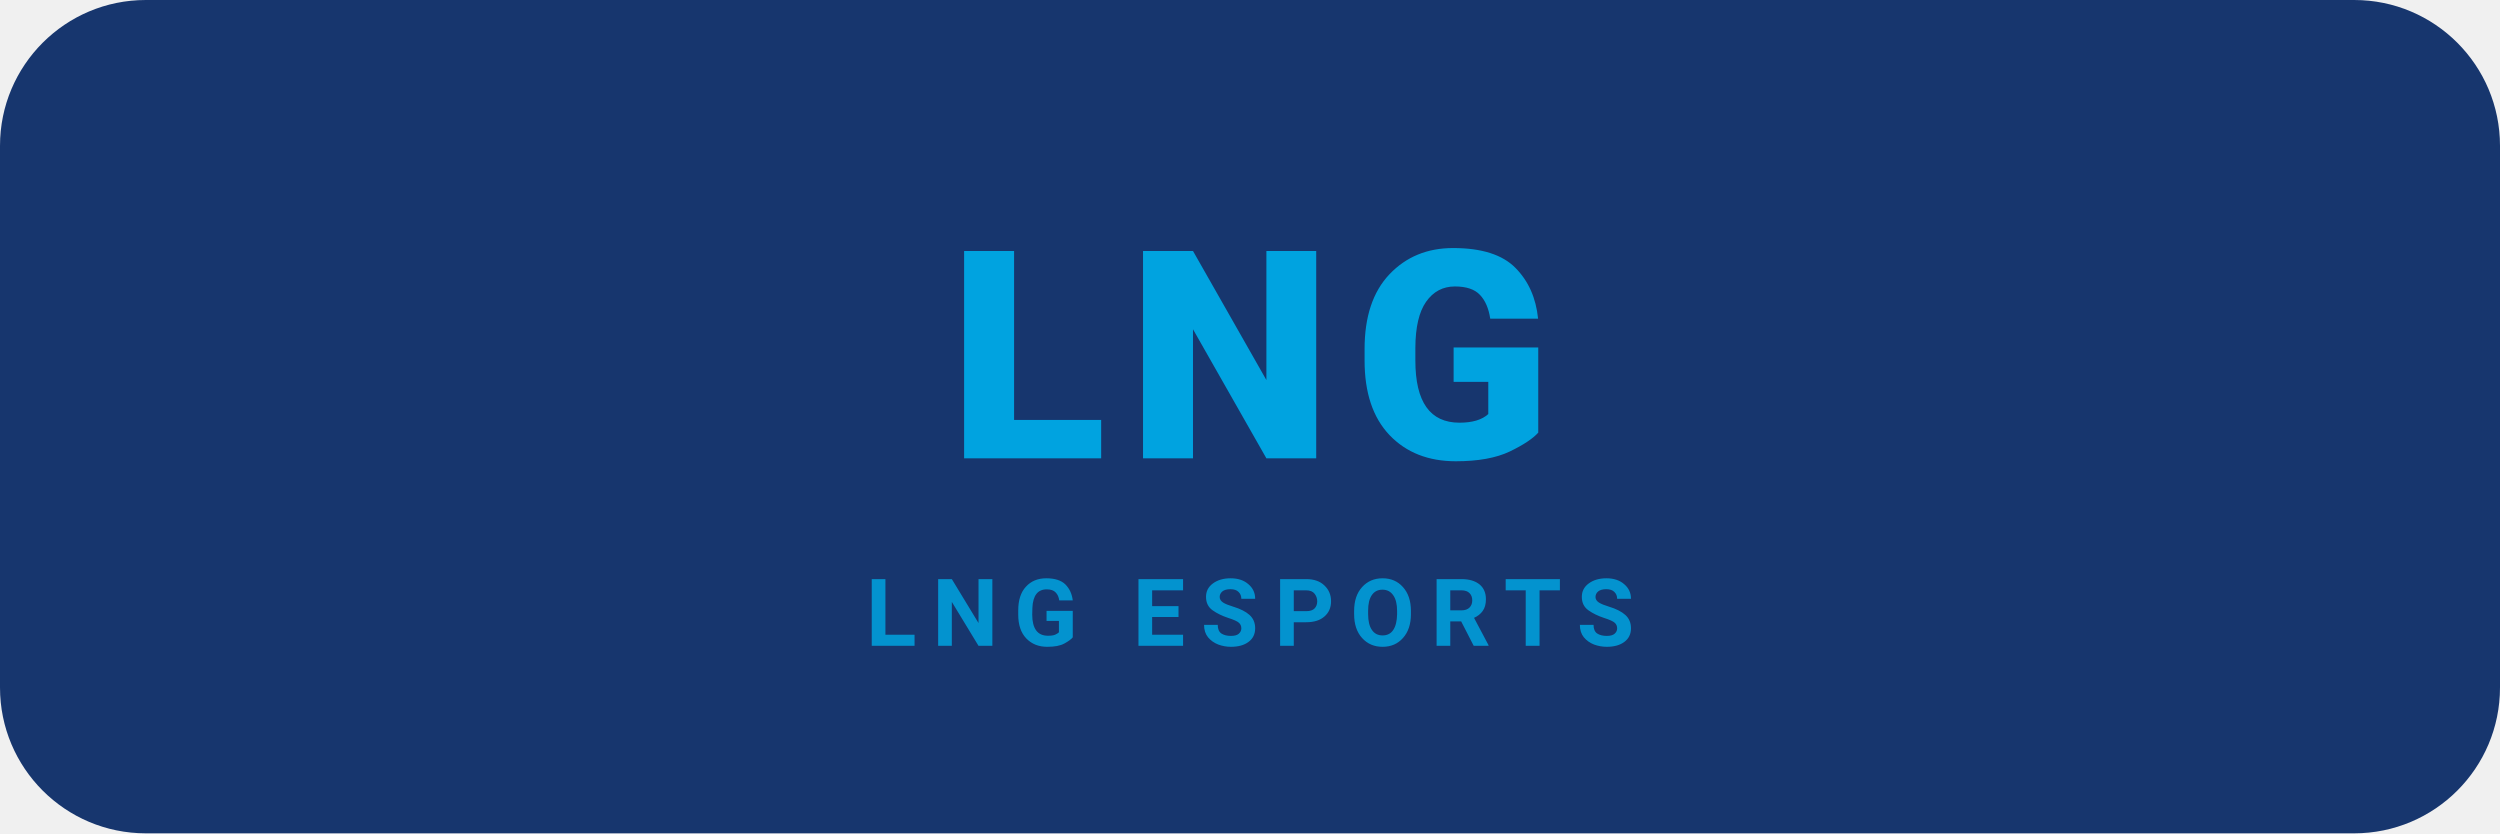
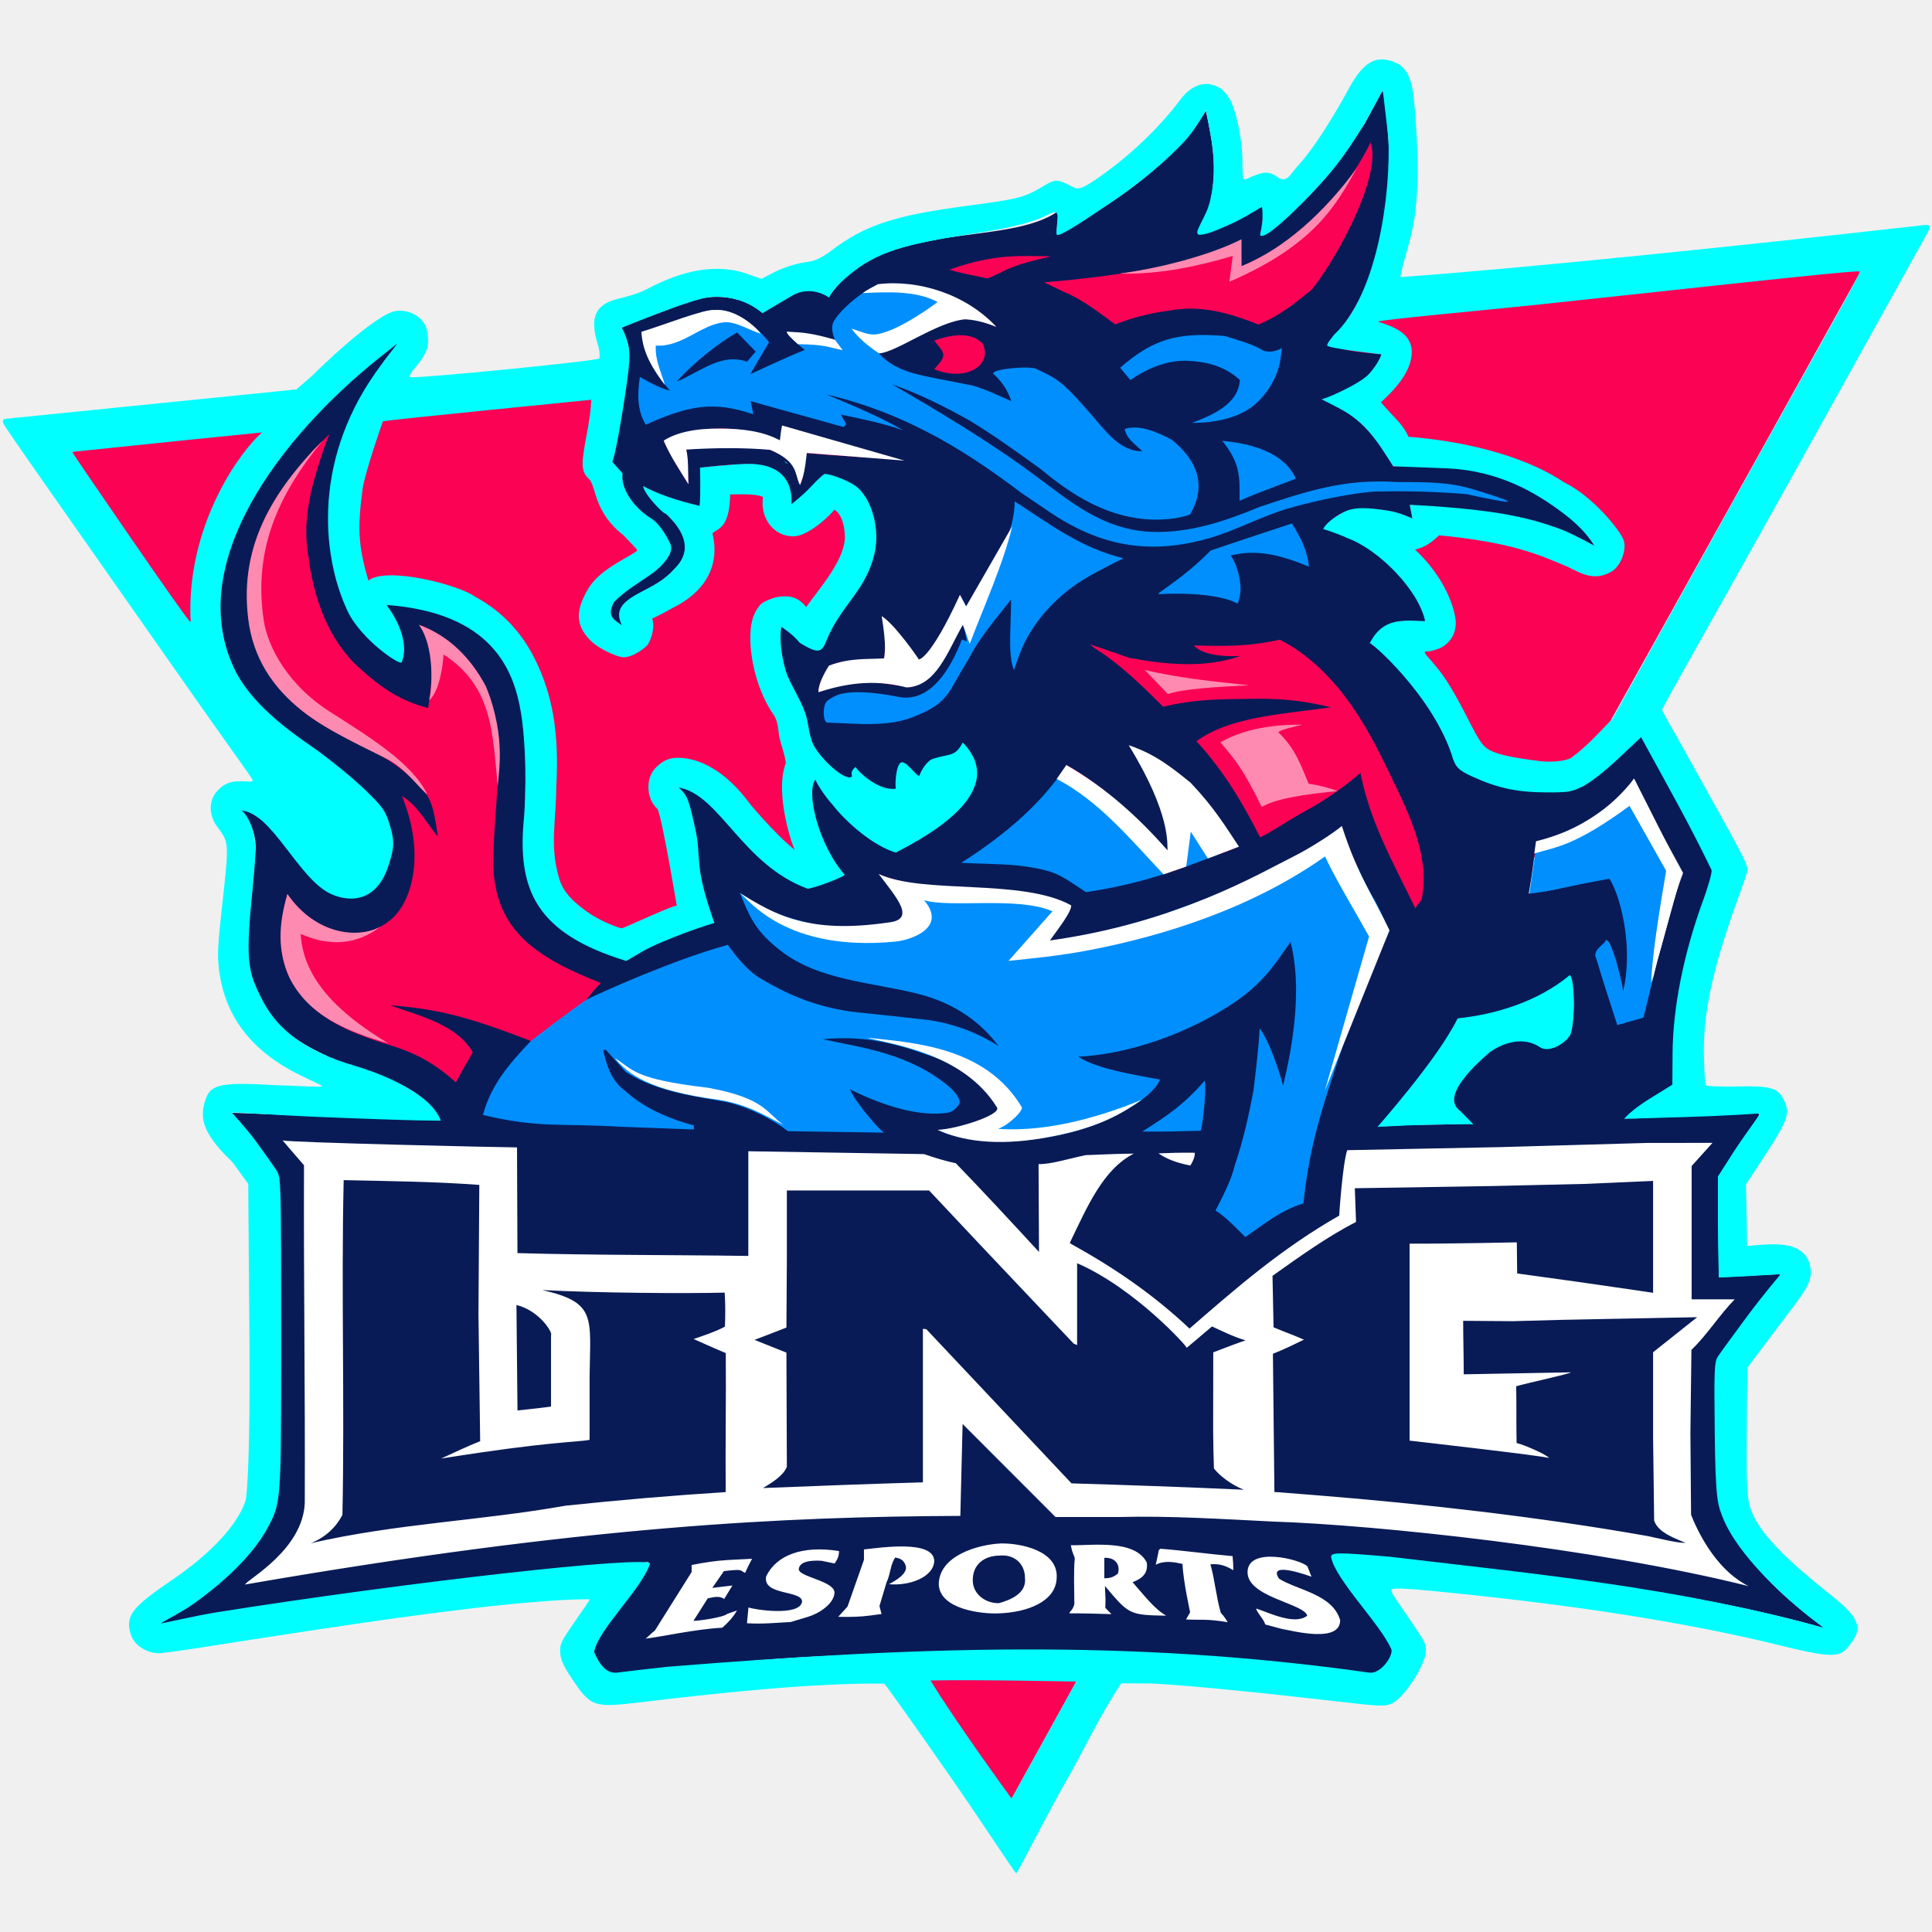
- <svg xmlns="http://www.w3.org/2000/svg" viewBox="0 0 240 80" width="240" height="80">
-   <rect width="240" height="80" rx="14" fill="#17366E" />
-   <text x="120" y="44" font-family="-apple-system, BlinkMacSystemFont, 'Segoe UI', Roboto, Helvetica, Arial, sans-serif" font-size="28" font-weight="900" fill="#00A3E0" text-anchor="middle" letter-spacing="2">LNG</text>
-   <text x="120" y="62" font-family="-apple-system, BlinkMacSystemFont, 'Segoe UI', Roboto, Helvetica, Arial, sans-serif" font-size="9" font-weight="700" fill="#00A3E0" opacity="0.85" text-anchor="middle" letter-spacing="1.5">LNG ESPORTS</text>
+ <svg xmlns="http://www.w3.org/2000/svg" xml:space="preserve" width="852" height="852" viewBox="0 0 225.425 225.425">
+   <g style="display:inline">
+     <path d="m8.384 52.718 32.92 50.602-10.859-.344 3.072 15.188 84.515 91.706c32.833-59.623 66.594-119.656 99.243-178.532l-55.89 3.096c-2.16-8.287 4.67-24.583-5.986-14.805-9.751 3.84-19.677 3.823-29.515 5.732L78.7 42.32Z" style="display:inline;fill:#fb0254;fill-opacity:1;stroke-width:.962;stroke-opacity:.494" />
+     <path d="m30.427 130.704 58.208 2.646 43.128.265 8.797.496 4.432 11.145 8.73-6.085 1.324-6.615 46.037-1.323-.264 3.175-2.646 8.202 1.323 7.673 5.556 1.588-4.498 11.642 6.086 25.4-50.8-7.938 4.233 14.023-85.46-.265 3.174-13.229-50.27 5.821 3.44-10.848z" style="display:inline;fill:#fff;fill-opacity:1;stroke-width:.962;stroke-opacity:.494" />
+     <g style="display:inline;fill:#008ffd;fill-opacity:1">
+       <path d="m84.938 108.511-14.172 6.502c-5.641 3.788-10.203 7.624-15.388 11.412l-1.216 6.314 30.59.749 26.566 1.31 19.55-1.778 5.52.374 6.174.094-2.152 11.319 8.419-.562 6.08-5.051 9.074-31.712-9.074-10.29-12.067 3.649-3.648-5.426-1.87 7.577-8.046-8.98-7.67-4.21-11.6 9.73-4.49 8.137-19.387-3.847zM73.9 49.86l-.187-11.787 14.686-3.649 5.52 3.93 8.325-6.83 8.138 4.21c-.968 2.482-1.85 4.98-2.324 7.555 3.586 2.098 8.602-.685 13.269-1.007l19.831-4.584 9.542 1.965.935 7.016 4.771 8.325 15.154.842 5.332 2.713.375 1.59-15.716-2.152-10.383 2.994 3.46 6.36-15.153 5.52c-8.834.562-16.19 2.193-20.3 6.174l-16.931 7.484-7.016-.936-1.31-4.49 6.08-.842 6.923.468 10.477-21.983-15.435-8.232-10.009-1.216zM179.137 99.531l-.701 4.864 9.423-1.834 1.662 12.826c-.68-1.918-.598-3.876-2.058-5.753-.525.502-1.237.892-1.357 1.637.588 3.021 1.694 5.646 2.584 8.452l3.09-.941.988-3.933c.435-4.468.747-8.989 1.771-13.205l-4.43-7.69c-3.956 2.982-7.497 4.567-10.972 5.577z" style="display:inline;fill:#008ffd;fill-opacity:1;stroke-width:.962;stroke-opacity:.494" />
+     </g>
+     <path d="m68.733 192.642 3.47-5.02 3.468-5.02v-.346c-16.01 1.436-32.589 3.48-46.567 5.61-3.753.206-7.125 1.55-10.423 1.577 6.349-3.982 11.173-7.968 13.717-14.685l.172-37.345c-1.868-2.539-3.683-5.109-5.644-7.578 0 0 16.942.673 24.417.87-.377-.939-.92-1.604-1.645-2.288-2.14-1.946-5.136-2.828-7.806-3.816-4.215-1.322-8.877-3.503-11.388-7.425-2.488-3.885-1.58-8.517-1.123-12.849l.436-5.146c.114-1.632-.588-3.6-1.779-4.659 1.016-.088 2.462 1.063 3.47 1.919 1.021.868 2.488 3.158 2.488 3.158 2.062 2.586 4.085 5.735 7.668 5.063 1.618-.22 2.573-1.434 3.218-2.82.893-1.765.775-4.67.118-6.533-3.96-6.742-13.187-9.576-16.433-14.42-3.829-6.627-3.418-13.302-1.042-19.546 2.625-6 7.24-10.647 11.368-14.973 2.907-3.14 4.958-4.862 7.229-6.422l.135.136.135.135c-4.306 4.613-6.522 11.816-7.755 17.593-.106 2.38.088 5.183.23 7.564.063 3.298 2.902 10.004 7.988 11.735.871-2.007-.869-5.674-2.008-6.545 2.677-.027 5.145.631 7.678 1.386 6.48 3.331 7.807 7.116 8.93 14.17l-.183 7.276c-.157 3.925-.713 7.896 1.092 11.478 2.067 4.008 7.295 5.863 10.717 7.195 3.13-2.306 7.25-3.339 10.223-4.43l-.382-1.084-.383-1.084c-.947-3.107-1.182-6.352-1.584-9.562-.768-1.62-.949-2.997-1.817-4.1 2.817.316 5.459 3.933 6.841 5.556 2.59 2.924 5.16 4.799 8.234 6.246 1.496-.439 3-.947 4.25-1.481-1.519-1.496-5.016-8.632-3.396-11.326 2.425 4.333 6.086 6.97 9.491 8.682 3.14-1.93 7.528-4.52 8.827-7.07.485-.871 1.117-4.026-1.075-5.635l-.65 1.042c-2.36 1.114-3.434.32-4.407 2.768-.745-.475-1.734-.808-1.708-1.46-1.046-.02-1.046 1.8-1.035 2.942-2.211.069-3.975-1.335-4.648-2.461-.42.146-.383.733-.441 1.138-.561.072-.983-.254-1.47-.505-2.054-.82-3.332-2.967-3.583-5.002-.565-2.62-1.03-3.308-1.577-4.493-.594-1.04-1.142-2.099-1.43-3.27-.258-1.685-.545-2.926-.178-4.35.553.321 1.893 1.661 4.663 2.638-.081-.981 1.227-3.628 2.336-4.517 2.294-3.178 3.55-4.73 3.55-8.673-.102-4.554-1.977-6.842-5.905-6.877-.559.415-1.513 2.923-3.402 3.382-.174-1.807-1.09-3.9-2.354-4.457-1.665-.734-5.453-.444-8.315-.052v2.213l.017 2.296c-2.38-.254-4.956-1.494-6.68-2.324-.222-.098.634 1.646 2.126 2.715 2.35 2.143 3.995 4.392 1.429 6.959-2.692 3.066-7.951 3.178-5.942 6.645-2.374-1.05-1.56-2.573-.188-3.73 1.743-1.376 5.388-3.094 5.775-5.212-.217-2.7-5.968-4.95-5.684-8.774-.01-.396-1.39-1.503-1.249-1.462 0 0 1.605-8.677 1.99-13.074.08-.934-.865-2.597-.865-2.597.619-.292 4.053-1.57 7.119-2.76 3.074-1.192 6.347-1.322 9.416 1.02 3.223-2.107 4.83-3.456 7.669-1.887 1.354-1.725 2.753-3.318 4.863-4.26 2.893-1.51 5.39-1.926 8.382-2.517 5.385-.842 10.528-1.042 13.532-3.195-.004.865-.155 1.758-.223 2.62 8.795-4.232 15.02-10.17 17.453-14.32 1.139 5.157 1.713 9.477-1.007 14.32 2.922-.525 5.278-2.013 7.75-3.462l.073.078.073.077c-.226 1.153-.376 2.318-.52 3.484 4.466-2.525 8.145-7.034 10.486-10.493l1.685-2.516 1.046-1.937 1.045-1.937.175.746.175.747.367 4.93c.58 5.283-.784 10.31-2.24 15.336-1.302 3.219-2.74 5.345-4.782 7.976l.078.056.078.056c1.556.174.825.524 6.02.948-.903 2.754-4.105 4.553-6.989 5.246 4.356 1.67 6.334 4.455 8.353 7.849 12.617-.44 18.518 1.88 23.514 9.292-5.265-3.283-15.917-4.479-21.588-4.812l.322 1.613c-1.7-.907-4.563-1.391-6.854-1.073-2.057.286-2.983 1.677-3.418 2.235 6.346 2.015 9.99 5.522 11.852 10.805-2.89-.047-4.583-.523-6.433 2.61 4.912 3.64 7.477 8.095 10.196 14.28 4.66 2.394 11.508 3.445 15.57 1.578l2.895-2.756 2.896-2.755 2.581 4.7 2.581 4.7 1.807 3.282 1.807 3.281v.441l-1.072 2.848-1.073 2.848-.889 3.44-.889 3.44-.42 2.447-.42 2.447v7.375l-2.901 1.803-2.901 1.802.441.096.442.096 7.252-.309 7.252-.308.093.093.093.093-2.372 3.56-2.371 3.558V149.037l3.571-.185 3.572-.185v.317l-3.582 4.817-3.583 4.817.077 8.731.077 8.731.67 1.59c3.3 5.727 7.106 8.968 11.5 12.297-21.546-6.199-53.83-8.083-57.463-8.33 2.521 3.693 5.075 7.365 7.626 11.038l-.947 1.426-.947 1.426-.592-.002-.593-.002c-14.53-1.845-26.224-2.404-40.746-2.964-39.768.73-31.908 1.942-48.545 2.968l-1.917-2.885zm17.257-4.726-1.12.386c-.588.487-3.927.885-3.947.803 0 0 1.207-1.897 1.658-2.612.336-.07.867-.19 1.189-.168.499.035.725.248.725.248l.965-1.579-2.35.284 1.354-1.958s1.146-.15 1.644-.14c.485.04.467.186.827.35.313-.71.815-1.654.815-1.654l-2.857.148c-1.419.082-2.807.302-4.195.58v.821l-4.3 6.848c-.33.206-.755.716-1.085.923 1.973-.231 5.826-1.113 8.957-1.273.688-.593 1.26-1.22 1.72-2.007zm70.379 1.123c-.887-3.03-4.985-3.492-7.127-4.835-1.47-2.197 3.778-.233 3.778-.233s-.362-.973-.476-1.223c-.919-.833-6.696-2.244-6.97.496-.319 3.088 6.574 3.81 6.958 5.272-1.447 1.138-4.33-.29-5.953-.833 0 .4.951 1.304 1.034 1.856l1.93.517c1.426.258 6.826 1.687 6.826-1.017zm-62.113-.383c1.32-.389 3.006-1.504 3.11-2.764.122-1.456-4.33-1.884-4.161-2.86.144-.833 1.304-.992 2.63-.924l1.553.32c.365-.563.5-.85.508-1.453-4.23-.672-7.285.446-8.498 2.945-.466 2.285 4.187 1.588 4.187 2.954-.234 1.772-5.662.931-6.253.678l-.178 1.845c1.76.117 3.342-.048 5.115-.143l1.987-.597zm48.188-.47c-.55-1.889-.71-3.95-1.216-5.663 1.178-.115 1.977.263 2.667.692.016-.617-.027-1.03-.077-1.645-3.19-.286-5.742-.66-8.436-.864l-.087.088-.087.087-.167.835-.19.859c1.038-.548 2.254-.293 3.12-.098.075 1.934.893 5.642.893 5.642l-.48.84c1.848.088 2.28-.099 4.87.317-.235-.352-.375-.635-.81-1.09zm-40.782.298 1.195-.164-.242-.926.814-2.724c.51-1.087.442-2.122 1.036-2.944.39.1.986.157 1.22.999.242.863-1.155 1.693-1.96 2.117 2.384.224 5.21-.81 5.283-2.716-.074-2.508-6.332-1.53-8.202-1.34v1.217l-1.919 5.454-1.083 1.191c1.297.036 2.574.012 3.858-.164zm30.762-3.547c-.045-.132-.222-.198-.267-.33 1.247-.471 1.816-1.141 1.646-2.297-1.396-2.72-6.283-1.97-8.859-2.013 0 0 .103.543.193.782l.269.706c-.155 1.734-.049 3.658-.053 5.396-.224.78-.476.713-.577 1.062 1.638-.005 3.275.045 4.911.093l-.72-.731.024-1.008-.068-1.545c2.814 3.32 2.803 3.391 7.147 3.464-1.421-.805-2.677-2.52-3.646-3.58zm-3.572-3.168c1.245-.073 1.902.767 1.588 1.833-.531.447-.973.548-1.588.548zm-5.556 2.29c.148-3.177-4.299-4.005-6.482-3.97-2.717.114-7.277 1.436-7.277 4.784.12 2.896 4.989 3.47 7.012 3.373 3.214-.103 6.697-1.326 6.747-4.187zm-9.79.415c-.059-1.936 1.34-2.97 3.17-2.97 1.658-.16 2.916.951 2.916 2.59.234 1.863-1.789 2.615-3.043 2.963-1.66.024-3.02-1.14-3.043-2.583zm83.807-7.732-.078-9.488.12-9.751c1.883-1.813 3.233-4.035 5.051-5.897H197.38v-15.553l1.215-1.351 1.216-1.352-3.795.003-3.795.003-8.6.245-8.598.245-8.914.179-8.915.179c-.537 1.55-.945 7.602-.935 7.63-6.728 3.853-11.891 8.336-17.464 13.185-4.314-4.066-8.897-7.154-13.778-9.856l-.097-.072-.096-.072c2.062-4.282 3.875-8.558 7.461-10.414-1.745.006-3.778.11-5.604.176-2.114.438-4.084 1.084-5.501 1.043 0 3.394.05 6.86.05 10.254-3.204-3.48-6.808-7.366-9.707-10.353-1.138-.233-2.391-.612-3.704-1.065-6.836-.11-13.67-.222-20.506-.333v12.215c-9.016-.133-18.012-.074-26.938-.331l-.05-12.332c-2.04-.008-26.336-.562-27.35-.816 0 0 1.884 2.204 2.496 2.899-.05 13.64.14 25.755.091 39.396-.226 5.434-6.543 8.835-6.986 9.528 39.675-6.887 63.174-7.924 83.476-8.013l.265-10.721 10.843 10.854h7.306c6.041-.162 12.068.234 18.099.53 11.827.384 37.61 3.066 55.463 7.533-3.315-1.625-5.562-5.401-6.714-8.327zm-157.36.026c.275-12.963-.151-25.969.147-39.072 5.182.117 10.658.168 15.826.56l-.099 15.043.199 14.86c-1.374.537-3.222 1.414-4.563 2.026 12.697-2.029 15.716-1.88 17.329-2.185v-7.261c.074-7.027.882-8.755-5.524-10.215 6.272.334 16.597.42 21.288.299.086 1.34.084 2.61.028 3.95-.763.52-3.652 1.463-3.652 1.463s2.65 1.188 3.751 1.642c.047 5.411-.056 10.806-.009 16.218a446.345 446.345 0 0 0-18.68 1.587c-10.161 1.793-19.514 2.05-29.74 4.381 1.728-.685 2.96-1.885 3.698-3.296zm152.37 2.474c-12.881-2.288-26.516-3.791-38.422-4.753l-4.982-.393h-.223l-.172-16.137c1.237-.486 2.429-1.066 3.621-1.648-1.284-.565-2.268-.904-3.547-1.438l-.122-6.007c3.087-2.195 6.42-4.595 9.745-6.286l-.14-3.938s10.843-.16 16.147-.258l10.848-.251 3.903-.172 3.902-.173V150.845l-1.124-.167-1.125-.168-6.747-.974-6.863-.95-.04-3.63s-8.403.182-12.512.152v22.984s15.801 1.794 16.28 2.033c-.295-.406-2.812-1.512-3.794-1.756-.049-2.192.001-4.432-.048-6.623 1.227-.36 6.157-1.421 6.386-1.622 0 0-8.388.15-12.505.23 0-2.037-.067-4.205-.067-6.241l5.821.042 5.623-.155 7.93-.156 7.932-.155-5.147 4.092v9.819l.124 9.818c.462 1.45 2.598 2.13 3.671 2.605-1.046.023-3.332-.577-4.352-.781zm-100.513-8.1-.05-13.321-3.72-1.485s2.83-1.082 3.72-1.436l.05-7.964v-8.03h16.598c4.259 4.543 7.673 8.158 11.973 12.697l4.89 5.163.203.088.203.088v-9.551c6.715 2.905 12.967 9.832 12.781 9.877 0 0 2.166-1.807 2.958-2.5 1.139.524 2.53 1.218 3.917 1.623-1.27.428-2.514.93-3.77 1.4l-.011 6.658c-.035 3.523.088 6.885.088 6.885.61.823 2.074 1.943 3.498 2.487-6.606-.306-14.368-.573-20.115-.742-5.614-5.956-11.326-12.034-16.941-17.99l-.397-.043v17.912c-6.219.183-12.436.419-18.653.666 1.13-.687 2.377-1.456 2.778-2.482zm-31.43-6.57s-.083-8.757-.121-12.304c2.67.64 4.282 3.253 4.035 3.52v8.329c-.478.087-3.913.455-3.913.455zm91.692-24.162c.609-5.455 1.556-9.145 3.235-14.228l1.537-4.654 1.993-5.003 1.992-5.003.639-1.437.638-1.436s-1.103-2.624-1.833-3.84c-1.658-2.76-3.678-7.813-3.775-7.905-6.108 4.271-12.893 7.018-19.152 9.19-5.332 1.851-11.38 7.048-14.963 3.782-1.194-1.088 2.611-3.854 2.448-4.18-1.652-1.394-7.972-1.997-10.992-1.913-2.396.066-4.713-.209-7.08-.582-1.428-.225-4.11-1.124-4.11-1.124s3.116 2.584 2.783 4.506c-.22.939-1.415 1.384-2.443 1.549-5.42.871-11.99-1.054-14.75-2.624-.613-.35-1.91-1.338-1.91-1.338s.558 1.401.811 1.922c.96 2.164 2.146 3.441 3.962 4.851 4.463 3.464 10.606 3.656 15.982 5.008 4.486 1.129 7.457 3.462 9.42 6.094-2.469-1.583-5.51-2.725-8.593-3.081-2.496-.289-5.812-.626-8.537-.92-4.184-.6-7.27-1.894-10.573-3.84-1.705-1.004-3.006-2.754-3.874-3.957-7.131 1.919-17.805 6.937-16.532 6.439a20.531 20.531 0 0 1 1.706-2c-8.032-3.14-12.253-6.36-12.558-13.67.034-6.994 1.471-12.808-.339-19.59-1.858-4.276-4.482-6.954-7.959-8.401h-.28c1.703 2.287 1.488 5.45 1.248 7.814l-.255 1.768c-3.182-.809-5.448-2.335-7.89-4.548-3.896-3.41-5.536-8.628-6.09-13.172-.821-4.573.564-8.89 2.03-13.161l.215-.53.215-.528c-.46.445-1.065 1.033-1.899 1.852-2.104 2.445-4.205 5.155-5.584 7.854l-.911 2.153c-1.243 3.275-.991 6.686-1 10.125.744 3.287 1.947 5.925 4.238 8.353 2.129 2.538 5.072 4.06 7.993 5.514 2.777 1.312 5.498 2.815 7.565 5.103 1.79 1.534 1.875 3.8 2.26 6.01-1.358-1.652-2.456-3.735-4.2-4.745 2.856 6.933 1.093 12.671-1.49 14.567-1.84 1.494-4.093 1.636-6.12 1.157-2.339-.552-4.727-2.51-5.776-4.294-.647 3.159-1.222 6.515.152 9.512 2.454 4.644 6.38 6.363 10.995 7.87 3.904 1.093 6.034 2.391 8.531 4.585a116.017 116.017 0 0 1 1.967-3.488c-1.817-3.274-6.35-4.308-9.65-5.507 5.355.43 8.858 1.228 16.433 4.174-2.671 2.808-4.661 5.187-5.593 8.623 6.465 1.57 9.163.96 16.015 1.382l8.599.319v-.47l-1.125-.327c-2.461-.774-4.864-1.891-6.782-3.616-1.704-1.174-2.335-3.17-2.664-4.872h.303l2.297 2.555c3.466 2.294 8.052 2.852 11.807 3.534 2.664.637 5.256 1.97 7.144 3.397l11.237.167c-.375-.057-3.39-3.526-4-5.056 4.026 2.015 8.271 3.252 11.47 2.718.627-.105 1.304-.887 1.316-1.181.023-.58-.591-1.256-1.141-1.783-4.738-4-10.394-4.628-14.813-5.593 4.318-.444 8.018.333 11.806 1.695 3.979 1.169 7.283 3.635 8.658 6.452-1.661 2.25-4.646 2.256-6.965 2.434 1.743.987 4.876 1.154 7.076 1.244 3.576.123 7.18-.47 10.545-1.621 2.813-.963 7.365-3.325 8.21-5.504-2.161-.42-7.419-1.188-9.506-2.664 6.124-.319 12.64-2.778 17.445-5.842 4.088-2.555 5.519-5.05 7.299-7.542 1.358 5.2.339 11.88-.884 16.785.054-.066-1.313-4.86-2.72-6.709-.143 2.593-.412 4.596-.704 7.144-.546 2.969-1.201 5.879-2.164 8.736-.473 1.922-1.394 3.633-2.28 5.38 1.323.758 3.603 3.287 3.487 3.083 2.368-1.63 4.091-3.088 6.757-3.92zm-12.66-5.908c-1.762-.026-2.967.026-4.25.07.98.648 1.944 1.06 3.726 1.424.315-.509.524-.97.524-1.494zm1.166-8.427c-2.463 2.853-4.518 4.197-7.296 5.952 2.273.036 4.544-.033 6.815-.093.08-.012.69-3.826.48-5.86zm30.855 4.985.115-.101s-1.38-1.45-2.05-2.195c-.086-2.824 2.617-4.677 4.466-6.184 1.48-1.068 3.095-1.684 5.026-.794 1.468.612 3.509.095 4.163-1.098.553-1.438.671-4.653.055-6.822-1.012.969-2.45 1.883-3.688 2.51-3.607 1.626-5.794 2.121-9.376 2.496l-1.058 1.78-1.058 1.78c-1.54 2.165-3.127 4.279-4.864 6.288-.8.912-1.587 1.835-2.367 2.764 3.582-.383 8.57-.156 10.636-.424zm20.327-12.327.849-3.473.85-3.474c.981-3.295 1.8-7.06 2.928-9.927-1.042-2.013-3.633-6.444-5.779-10.987-.89 2.033-6.559 6.422-11.387 7.396-.193 1.476-.348 3.182-.844 6.005 3.067-.333 3.686-.729 9.438-1.747 1.588 2.786 2.678 8.54 1.562 13.196.145.075-1.164-6.041-2.001-6.041-.071.461-1.404 1.019-1.204 1.894.8 2.692 1.663 5.364 2.535 8.034 1.018-.29 2.035-.584 3.053-.876zM161.797 89.56c-1.536-3.08-5.22-11.221-12.465-14.921-3.642.812-6.436.775-10.035.669 1.384 1.563 5.45 1.222 5.45 1.222-4.196 1.515-9.022.969-12.987.225l-4.56-1.572.23.204.231.204c3.096 1.909 5.82 4.656 8.064 6.871 2.805-.684 5.323-.854 8.009-.892 3.872-.055 6.651-.227 11.576.959-5.794.817-11.758 1.089-15.712 3.953 3.187 3.455 5.461 7.319 7.418 11.2.666-.17 3.315-1.983 5.287-3.047 3.15-1.7 5.44-3.603 6.437-4.444 1.115 5.742 3.812 10.444 6.396 15.776l.363-.493.363-.492c1.151-5.399-1.972-11.055-4.065-15.422zm-18.02 9.541c-2.245-5.822-6.534-9.845-11.957-12.093 2.305 4.066 4.738 8.169 4.546 12.46-3.228-3.592-7.314-7.635-11.911-10.196-3.259 5.083-8.24 8.803-12.288 11.403 3.955.192 5.855.082 8.717.626 2.466.47 3.113.98 5.827 2.796 7.623-1.143 12.114-3.185 17.066-4.996zm-30.812-22.093c1.282-2.585 3.244-4.8 5.006-7.058-.005 3.52-.393 6.367.335 8.235l.508-1.438c1.13-3.343 3.55-6.187 6.185-8.156 1.898-1.419 4.033-2.39 6.076-3.454-4.971-1.231-8.328-3.81-12.674-6.637-.105 4.689-2.953 8.083-5.677 12.274-.177-.39-.674-1.315-.674-1.315.067.404-2.814 5.901-4.783 7.824-1.895-2.838-2.964-4.38-4.376-5.299.574 2.529.321 3.367.313 4.833-2.27.365-5.448.02-6.534 1.055-.622 1.028-1.155 1.735-1.155 2.883.727-.355 2.026-.94 3.116-1.086 2.514-.335 4.782.124 7.59.53 3.116-1.285 4.711-5.02 6.092-7.264.296.482.384 1.297.491 1.871-.026.036-.572-.19-.572-.19-1.314 3.447-3.683 7.4-7.384 6.704-2.019-.423-4.72-.75-6.374-.423-.497.071-1.058.24-1.904.835-.644.452-.57 2.581-.026 2.585l4.132.164c1.991.022 3.978-.079 5.885-.828 4.37-1.718 4.005-2.95 6.404-6.645zm31.657-7.305c.472-1.646-.526-4.452-1.06-4.876 3.204-.84 6.145.052 9.166 1.284-.212-2.006-.974-3.35-1.978-5.034 0 0-6.83 2.245-9.49 3.16-2.188 2.251-4.351 3.743-6.058 4.967v.128c5.024-.28 8.03.454 9.057 1.027l.193.021.17-.677zm-3.731-6.851c3.288-.915 6.305-2.642 9.583-3.577 3.86-1.101 8.707-1.994 10.715-1.932a98.146 98.146 0 0 1 9.864.305c5.198 1.128 7.324 1.422.984-.512-2.985-.957-5.966-.88-9.054-.892-5.994-.41-10.435 1.035-16.007 2.9-4.045 1.681-8.204 3.066-12.535 2.916-5.873-.203-9.853-3.82-13.394-6.377-5.355-4.038-11.909-7.918-16.97-10.842 3.162 1.097 6.12 2.589 9.032 4.212 2.881 1.747 5.607 3.712 8.335 5.685 3.763 3.162 7.64 5.435 12.17 5.839 1.626.144 3.81.013 5.243-.553 2.193-3.75.423-6.654-2.143-8.723-1.837-.971-3.766-1.77-5.48-1.258.153 1.124 1.28 1.836 2.054 2.61-2.607.043-4.303-2.39-5.945-4.275-3.374-3.851-3.834-4.132-6.496-5.361-.721-.333-5.1.006-4.955.584 1.204 1.107 1.72 2.088 2.119 3.206-1.313-.557-2.59-1.232-4.496-1.815l-3.51-.69c-2.829-.558-5.555-.971-7.444-3.06 3.64-.869 7.311-4.403 10.428-3.996 1.234.099 2.253.455 3.263.897-3.982-4.04-9.75-5.535-13.791-4.874-.972.159-4.05 2.359-5.153 4.18-.381.629-.182 1.55.131 2.209-.963-.054-3.544-.855-5.615-.904.546.91 2.18 2.155 2.083 2.072-2.08.824-6.367 2.836-6.367 2.836l2.196-3.737c-1.174-1.51-2.905-2.853-4.2-3.372-2.514-.923-3.902.04-6.237.845l-4.45 1.364c.568 3.08 1.46 4.698 3.323 6.82-1.377-.362-2.298-.933-3.512-1.597-.304 2.02-.32 3.93.692 5.567 4.985-2.235 7.857-2.8 12.54-1.216l-.308-1.537c1.957.564 3.922 1.1 5.885 1.645l4.964 1.38.15-.15c.282-.209-.025-.478-.159-.729l-.31-.578c2.574.553 4.74.965 7.274 1.836-2.987-1.716-5.729-2.81-8.947-4.178 9.956 2.345 17.113 7.254 22.755 11.504l2.445 1.652c5.976 4.23 11.737 5.762 19.25 3.67zM86.008 38.788l2.167 2.233-1.002 1.176c-2.69-.917-4.74.628-7.666 2.103l-.264.09-.265.09c2.144-2.307 4.811-4.413 7.03-5.692zM151.2 55.843c-1.69-3.798-7.155-4.24-8.587-4.416 2.043 2.554 2.068 4.045 2.015 7.01 1.99-.925 6.807-2.631 6.572-2.594zm-70.72-3.428c1.2-.366 12.056-2.092 12.727 3.743.107.283.059.386.297.167.34-1.198.412-2.25.539-3.455 3.679.329 7.81.548 11.198.696-2.517.217-6.813-1.94-13.928-3.852-.05.56-.305 1.69-.305 1.69-2.763-.684-6.618-2.828-13.573.068.975 1.952 1.718 3.167 2.861 4.98.058-1.73-.306-2.512-.2-4.013zm64.031-4.056c2.691-1.062 4.531-4.059 4.873-6.307l.197-1.438c-.45.236-1.254.59-2.138.314-1.48-.882-2.881-1.188-4.507-1.721-5.608-.475-8.439.393-12.235 3.7l1.19 1.437c2.088-1.433 4.422-2.38 6.807-2.24 1.853.108 4.026.465 5.967 2.224-.164 2.787-3.068 4.059-5.593 5.018 1.775-.006 3.833-.252 5.44-.987zm-29.884-8.301c-1.47-1.507-3.973-.896-5.617-.32.372.53 1.046 1.144 1.057 1.67-.017.636-.674 1.181-1.062 1.674 3.821 1.542 6.885-.552 5.622-3.024zm21.863-3.82c3.619-.694 7.022.302 10.346 1.63 2.387-.983 4.32-2.5 6.276-4.134 2.91-3.679 8.127-13.172 6.812-17.115-2.342 4.793-6.175 9.099-10.08 11.686-1.38 1.141-4.983 2.82-4.979 2.78 0 0-.068-2.119-.135-2.989-2.618 1.278-5.406 2.032-8.19 2.839-6.533 1.227-9.987 1.599-14.7 2.006l2.25 1.095c2.206.881 4.04 2.378 5.953 3.749l.06.025.06.025a25.812 25.812 0 0 1 6.327-1.597zm-19.53-4.542c1.77-.924 3.752-1.297 5.674-1.788-3.244-.015-6.404-.397-11.836 1.552 1.074.393 2.893.686 4.428 1.028.592-.23 1.16-.522 1.735-.792z" style="display:inline;fill:#091b56;fill-opacity:1;stroke-width:.265" />
+     <path d="M110.86 207.275c-4.001-5.75-7.458-10.622-7.68-10.826-7.843-.121-18.685 1.004-28.29 2.152-5.448.66-5.901.562-7.845-2.268-1.099-1.598-1.58-2.446-1.67-3.382-.11-1.144.128-1.448 1.638-3.668.888-1.305 1.779-2.5 1.779-2.683-9.555 0-30.36 3.299-43.853 5.4-2.66.429-5.887.897-6.43.896-1.435 0-2.911-.978-3.27-2.243-.604-2.131.091-3.078 4.814-6.289 4.638-3.152 7.647-6.472 8.58-9.207.222-.648.573-5.936.471-18.978l-.14-18.055c-1.264-1.685-1.677-2.373-2.012-2.695-3.365-3.232-3.649-5.041-3.02-6.988.575-1.785 1.341-2.237 7.944-1.833 3.366.097 5.695.275 5.695.13 0-.134-1.53-.756-2.97-1.496-5.83-2.995-8.79-7.382-9.144-13.194-.098-1.62.235-4.24.635-7.961.641-5.964.547-5.853-.777-7.662-.933-1.274-1.054-3.054.122-4.23.705-.705 1.312-1.018 2.492-1.04 1.027-.019 1.565.157 1.545-.124-.015-.208-3.224-4.59-6.788-9.679C6.239 57.87.473 49.77.359 49.335c-.082-.315.028-.44.329-.47.765-.075 33.886-3.427 33.886-3.427l1.918-1.659c-.007-.022 7.174-7.133 9.727-7.5 1.452-.21 3.304.673 3.609 2.34.25 1.365.239 2.338-1.129 3.946-.667.784-1.063 1.399-.827 1.444.897.172 22.07-1.904 22.075-2.196.006-.272.078-.715-.175-1.536-1.032-3.35-.249-4.718 2.21-5.38.832-.224 2.28-.52 3.536-1.184 4.01-2.116 8.11-3.142 12.025-1.623l1.304.445 1.571-.815c1.066-.554 2.767-1.029 3.514-1.117 1.107-.131 1.784-.4 3.125-1.41 3.897-2.932 7.312-4.066 15.827-5.183 5.766-.756 6.531-.98 8.243-1.938 1.919-1.074 1.931-1.397 3.917-.312.728.4 1.12.318 2.724-.76 3.697-2.489 7.43-5.991 9.944-9.363 1.33-1.784 3.031-2.34 4.654-1.35.481.293 1.119 1.181 1.33 1.688.65 1.556 1.265 4.554 1.265 6.742 0 1.146.028 2.112.177 2.204.15.092.55-.177 1.204-.427 1.12-.428 1.664-.535 2.613.088 1.18.92 1.586-.266 2.437-1.188 1.914-2.075 4.25-5.843 5.97-9.033 1.8-3.338 3.31-3.914 5.355-3.103 1.437.57 2.065 1.916 2.306 4.804.472 5.658.718 11.432-.551 16.065-.292 1.065-1.154 4.051-1.058 4.206 14.651-1.053 40.179-3.71 60.428-5.997 1.477-.196 1.64-.18.743 1.387-.104.18-6.672 12.048-15.112 27.226-8.44 15.178-15.533 27.611-15.533 27.859 0 .247 1.268 2.32 2.99 5.437 5.246 9.493 6.965 12.367 6.965 13.206 0 .437-.86 2.648-1.585 4.712-2.512 7.141-3.635 12.25-3.498 17.125.049 1.745.115 3.233.23 3.346.113.114 1.739.174 3.612.134 3.822-.08 4.728.11 5.436 1.48.812 1.57.569 2.4-1.987 6.304l-2.388 3.648.146 7.189c2.79-.271 6.644-.754 7.324 2.256.232 1.025.182 1.964-1.42 4.123-1.595 2.149-4.405 5.794-5.89 7.842l-.066 7.607c-.065 7.375.1 8.15.732 9.531 1.445 3.155 5.786 6.734 9.39 9.612 3.414 2.725 3.428 3.927 1.43 6.12-.927 1.02-2.966.665-7.634-.487-10.903-2.69-24.3-4.796-41.022-6.402-2.647-.254-4.173-.301-4.34-.135-.167.167.374.96 1.237 2.211 2.615 3.794 2.767 4.006 2.767 4.914 0 1.61-2.476 5.47-3.93 6.16-.854.405-1.325.368-6.634-.243-6.819-.785-16.503-1.823-21.436-2.07l-3.541-.018c-2.654 3.98-4.373 7.892-6.613 11.712-2.975 5.348-5.497 10.458-5.643 10.452-.145-.006-3.71-5.548-7.712-11.299zm14.72-11.065s-11.129-.248-17.003-.132c2.897 4.792 9.457 13.786 9.457 13.786zm-47.66-1.734c28.78-2.312 53.61-3.3 81.792.678 1.341.26 2.86-1.93 2.634-2.7-1.25-2.94-6.552-8.135-7.036-10.788 0-.544.815-.547 6.88-.023 17.566 2.08 33.455 3.548 50.61 8.292-4.285-3.114-10.108-8.487-11.829-12.98-.549-1.472-.806-1.915-.893-9.688-.085-7.533-.051-8.348.37-8.996.253-.391 1.81-2.53 3.459-4.752 1.648-2.223 3.816-4.799 3.816-4.799.169-.127-4.046.269-7.163.32 0 0-.114-3.226-.114-6.258v-5.512l1.934-3.023c2.13-3.224 3.265-4.391 2.775-4.324-.145.02-4.583.31-8.49.414-3.925.104-7.16.215-7.16.215s.743-.974 2.98-2.355l2.645-1.635.026-3.683c.036-5.312 1.305-11.66 3.56-17.811.593-1.62 1.041-3.212.995-3.538-2.704-5.6-5.065-9.717-8.229-15.512l-2.674 2.51c-1.565 1.47-3.277 2.807-4.129 3.227-1.324.653-1.716.716-4.365.7-3.338-.02-5.614-.513-8.541-1.853-1.661-.76-1.866-1.118-2.215-1.986-2.184-7.438-10.136-14.242-9.75-13.535 1.025-2.029 2.385-2.565 4.106-2.652.797-.066 2.278.091 2.364.018-.712-3.506-5.346-8.303-9.036-9.65-1.243-.59-2.85-1.072-2.85-1.072-.068.162.162-.797 2.349-1.95 1.29-.68 2.926-.54 5.242-.189 1.365.208 2.814.91 2.814.91l-.308-1.594c.052-.002 2.37.117 3.924.244 4.928.4 9.375.924 13.951 2.705 1.434.592 3.787 1.872 3.683 1.854-.036.006-.792-1.696-3.796-3.933-2.915-2.17-7.244-4.89-13.562-5.132l-6.122-.235-.944-1.455c-2.788-4.413-4.76-4.957-7.454-6.384-.184.276 4.495-1.694 5.617-2.982 1.127-1.293 1.403-2.243 1.403-2.243s-6.195-.686-6.323-1.02c-.07-.182.25-.57.832-1.306 4.96-4.602 6.597-16.2 6.3-22.928 0 0-.641-5.392-.648-5.5-.012-.2-1.464 2.722-2.417 4.28-2.175 3.555-3.633 5.336-6.003 7.82-2.235 2.342-4.914 4.824-5.66 4.827-.45.003-.151-.141.002-1.452.094-.8.021-1.919-.04-1.919-.062 0-1.608 1.025-3.112 1.753-1.503.727-2.955 1.297-3.428 1.389-.739.142-.992.223-.992-.23 0-.291.745-1.612 1.026-2.249.862-1.947 1.09-4.985.736-7.79-.168-1.331-.847-4.412-.721-4.287.06.06-1.317 2.431-2.387 3.6-2.253 2.457-5.292 4.95-8.513 7.148-2.817 1.922-6.126 4.167-6.521 3.923-.16-.099.085-1.48.085-1.985 0-.916-.421-.73-1.152-.352-1.371.71-3.725 1.483-9.284 2.284-8.555 1.349-11.134 2.306-14.567 5.319-1.38 1.211-1.645 2.054-1.656 2.062-.07-.066-2.115-1.53-4.325-.226l-3.458 2.04c-1.032-.861-2.93-2.06-5.964-1.903-2.338.18-11.133 3.91-10.458 3.586 0 0 .376.577.69 1.787.298 1.143.396 1.758-.49 7.349-.981 6.19-1.304 6.513-1.304 6.513l1.202 1.356c-.247 1.727 1.25 3.953 3.296 5.228 1.238.771 2.08 2.59 2.27 2.98.669 1.376-1.888 3.337-1.945 3.35-1.507 1.124-3.086 1.93-4.594 3.43-1.007 1.803.17 2.164.912 2.76-1.395-2.727 1.81-3.5 4.166-4.978a9.123 9.123 0 0 0 1.938-1.612c.517-.578 2.954-2.757-.985-6.447-.275.086-2.589-2.343-2.652-3.225 2.429 1.32 5.44 2.03 6.58 2.305.154-1.228.051-4.455.051-4.455s4.222-.459 5.757-.443c5.56.057 4.88 4.507 4.907 4.714 0 0 1.378-1.078 2.185-1.951.807-.873 1.578-1.588 1.715-1.588.726 0 2.851.836 3.625 1.426 1.734 1.323 2.727 4.555 2.27 7.391-.929 4.807-3.97 6.318-5.725 10.673-.549 1.437-1.02 1.47-3.092.22-.797-1.004-2.119-1.855-2.119-1.855-.228.55-.196 2.773.449 4.997.459 1.582 1.734 3.344 2.315 5.072.422 1.256.338 2.074.735 3.094.243 1.47 3.936 5.101 4.734 4.264-.29-.622.396-1.085.407-1.082.368.627 2.717 2.827 4.709 2.523-.148-.037-.058-3.004.676-3.08.675-.069 1.946 2.024 2.097 1.476.129-.465.822-1.648 1.534-1.878 2.038-.66 2.543-.173 3.487-1.9 5.364 5.564-3.556 10.641-7.822 12.84-2.624-.795-5.737-3.462-7.432-5.65-.884-.947-2.118-2.904-1.908-2.904-1.214 1.37.327 7.663 3.375 11.134-.115.3-3.715 1.637-4.326 1.63-7.63-2.795-10.287-11.025-15.034-11.794 1.06.953 1.172 1.379 1.986 5.069.407 1.845.225 3.366.66 5.57.434 2.204 1.512 5.154 1.512 5.154s-1.61.483-3.284 1.107c-1.673.624-3.966 1.556-5.035 2.182l-1.96 1.148c-10.418-3.195-12.833-8.17-11.913-16.919.355-5.552-.025-9.881-.364-11.976-.824-5.08-3.406-11.73-15.693-12.647 2.113 2.85 2.361 5.315 1.767 6.679-.113.502-4.763-2.67-6.3-5.932-3.157-6.694-4.083-18.21 3.96-28.825l1.847-2.439-2.183 1.733c-11.13 8.893-23.085 24.019-16.65 36.642 1.268 2.39 3.698 5.145 8.461 8.4 2.528 1.726 5.475 4.212 6.761 5.476 1.946 1.912 2.208 2.292 2.712 3.93.657 2.136.42 2.896-.1 4.598-1.297 4.231-4.306 4.554-6.712 3.486-3.882-1.724-7.01-9.77-10.65-9.752.615-.05 1.462 1.849 1.632 2.946.24 1.537.237 1.925-.318 7.684-.686 7.115-.261 8.359 1.097 11.117 1.605 3.26 4.384 6.132 11.193 8.098 1.198.346 8.482 2.675 9.81 6.328 0 0-1.526.096-14.89-.455-3.338-.138-9.426-.542-9.469-.5-.043.044 1.62 1.776 2.724 3.279 1.104 1.502 2.233 3.101 2.51 3.553.478.786.5 1.625.501 18.957.001 19.89.014 19.707-1.6 22.722-1.513 2.827-4.674 6.043-8.797 8.948-1.135.8-3.71 2.123-3.664 2.169.046.046 3.968-.897 6.658-1.323 22.419-3.55 50.092-6.652 50.444-5.654-1.009 3.02-5.976 7.576-6.527 10.27.589 1.49 1.482 2.616 2.733 2.437.607-.088 3.246-.394 5.866-.68zm82.805-62.993c-.27.303 7.116-7.996 9.352-12.66 4.291-.44 9.3-1.896 13.087-5.047.637.436.582 5.927.053 6.96-.473.924-2.438 2.221-3.591 1.421-1.372-.952-3.578-.96-5.84.642-2.433 2.12-5.553 5.32-3.395 6.832.546.558 1.524 1.55 1.524 1.55-5.997-.045-11.195.317-11.19.302zM91.512 53.777c.533.313.454.574 0 0zm71.144 128.339zM78.97 105.703c.362 2.173-1.689-10.379-2.266-11.332-1.203-.997-1.506-3.483-.18-4.809.678-.679 1.406-1.15 2.578-1.145 2.61.01 5.707 1.646 8.478 5.478 3.423 4.014 5.186 5.29 5.186 5.29-.134.08-2.485-6.527-1.07-10.153-.144-1.081-.52-2.015-.695-2.75-.263-1.104-.132-2.024-.78-2.953-1.648-2.356-2.711-6.034-2.674-9.084.024-1.932.503-2.858 1.136-3.659.355-.378 1.214-.71 1.766-.874 1.784-.368 2.739.043 3.623 1.11 1.63-2.287 4.444-5.42 4.513-8.124-.054-2.703-1.228-3.226-1.21-3.226-1.32 1.518-3.41 3.053-4.688 3.102-2.434.093-4.039-2.18-3.655-4.577-.868-.502-3.987-.253-3.836-.318-.074 3.884-1.33 3.938-2.067 4.534.938 3.934-.989 6.914-4.633 8.716-1.7.959-2.405 1.248-2.405 1.248.418 1.026-.212 2.743-.62 3.162-.205.21-1.492 1.33-2.717 1.351-.77-.009-2.863-1.014-3.688-1.795-1.626-1.541-1.956-3.075-.975-5.177.708-1.516 1.472-2.54 3.821-3.99.903-.557 2.436-1.362 2.436-1.506 0-.143-.621-.73-1.583-1.75-3.436-2.697-3.151-5.43-3.956-6.506-1.153-.981-.953-2.016-.282-5.662.474-2.575.452-3.656.452-3.656s-24.176 2.39-24.305 2.519c0 0-1.972 5.557-2.358 7.823-.596 4.499-.555 6.66.673 10.751 2.095-1.686 10.625.493 12.493 1.915 3.208 1.71 5.467 4.304 6.908 7.197 2.01 4.032 2.89 8.45 2.514 14.994-.012 4.041-.806 6.82.348 10.679.505 1.689 1.816 2.872 3.565 4.075 1.154.794 3.304 1.696 3.77 1.707.813-.287 6.338-2.878 6.383-2.605zm104.334-17.261c1.88-1.375 3.19-2.884 4.856-4.602l14.414-25.967c9.526-17.16 14.59-26.023 14.418-26.195-.24-.24-25.313 2.587-37.967 3.913-6.076.636-18.224 1.736-18.224 1.94 2.032.664 3.716 1.37 3.917 3.266.188 2.681-2.492 5.099-3.587 6.146 1.39 1.67 2.566 2.514 3.208 4.023 5.488.407 12.994 1.872 18.122 5.29 3.36 1.628 6.519 5.554 6.97 6.722.44 1.135-.353 3.124-1.394 3.71-1.836 1.036-3.132.488-5.124-.56-3.409-1.44-6.525-2.846-15-3.67-.8.766-1.604 1.397-2.81 1.666 2.52 2.337 4.194 5.257 4.68 7.81.305 1.601-.338 2.848-1.49 3.55-.464.284-1.388.516-1.647.517-.952.002-.113.371 1.534 2.555.927 1.229 2.054 3.274 2.95 5.03 1.566 3.073 1.872 3.608 3.09 4.13 1.144.49 3.256.81 5.399 1.084 1.206.155 2.89.049 3.685-.358zM22.21 71.544c-.153-10.64 5.791-18.825 8.355-21.085-10.821 1.069-22.3 2.313-22.19 2.254 0 0 13.518 19.828 13.78 19.783.233-.04.055.245.055-.952z" style="display:inline;fill:#0ff;fill-opacity:1;stroke-width:.265" />
+   </g>
+   <g style="display:inline;fill:#fff;fill-opacity:1">
+     <path d="M100.678 34.197c.41-.345 1.146-.69 1.753-1.036 4.812-.582 10.334 1.218 13.819 4.975-.77-.282-1.984-.788-3.623-.882-3.3.29-8.095 3.889-10.056 3.976-1.456-.96-2.523-1.918-3.204-2.877.927.257 1.902.783 2.877.655 2.673-.35 7.156-3.765 7.156-3.765-2.421-1.326-5.75-1.19-8.722-1.046zM91.793 38.695c.002.242.473.738 1.312 1.465 3.223.037 3.6.38 5.21.695-.281-.384-.529-.735-.913-1.223-2.786-.793-3.671-.835-5.609-.937zM77.548 44.878c-1.232-1.672-2.573-3.567-2.709-6.162 2.854-.873 7.268-2.645 8.513-2.547 2.442-.192 4.743 1.876 5.422 2.769-1.273-.377-2.948-1.461-4.28-1.333-2.708.26-4.961 2.946-7.975 2.713-.112 1.687.643 3.103 1.03 4.513zM77.44 51.412c.72 1.728 1.838 3.407 2.894 5.093-.088-1.35.039-2.787-.264-4.051 3.294-.204 6.727-.239 9.806.033 3.393 1.468 2.79 2.892 3.472 4.117.411-1.088.547-1.592.794-3.753l11.394.892-14.288-4.1c.007.186-.065.014-.248 1.736-1.962-1.065-4.406-1.364-6.896-1.373-3.048-.037-5.202.473-6.664 1.406zM96.725 77.665c-.672 1.048-1.248 2.3-1.234 3.098 2.902-.922 6.282-1.601 10.293-.554 3.47-.14 4.753-4.15 6.563-7.315l.795 2.245c1.517-4.01 4-9.55 4.958-13.727l-5.372 9.345-.725-1.354c-3.527 7.687-4.814 7.538-4.801 7.537-.012-.072-2.764-4.075-4.327-5.051.427 2.63.469 4.042.274 4.931-2.065.124-3.958-.08-6.424.845zM86.353 104.213c1.104.875 5.455 6.87 18.091 5.655 1.955-.188 6.093-1.673 3.374-4.828 3.086.926 10.972-.473 14.982 1.29l-5.127 5.787c2.993-.324 5.78-.558 9.432-1.256 8.516-1.628 18.925-4.846 27.494-10.931 1.359 2.884 3.462 6.298 5.143 9.343l-5.16 17.992 7.541-18.72c-1.852-3.899-3.704-6.392-5.556-12.17-.855.742-3.669 2.577-5.556 3.516-3.984 1.982-13.64 7.774-28.509 9.845.984-1.378 2.549-3.367 2.48-4.101-5.772-3.185-17.229-1.237-22.457-3.658 2.09 2.77 4.412 5.317 1.126 5.659-9.36 1.374-13.242-.93-17.298-3.423z" style="display:inline;fill:#fff;fill-opacity:1;stroke-width:.962;stroke-opacity:.494" />
+     <path d="m124.42 89.264-1.124 1.62c4.903 2.555 8.57 6.995 12.468 11.142l2.646-.922.53-4.068 1.993 3.128 3.629-1.375c-1.585-2.37-2.866-4.543-5.656-7.475-2.117-1.699-4.055-3.302-7.21-4.365 5.011 8.16 4.462 11.65 4.531 12.27-3.322-3.778-7.078-7.232-11.807-9.955z" style="display:inline;fill:#fff;fill-opacity:1;stroke-width:.962;stroke-opacity:.494" />
+     <path d="M71.725 123.455c2.143 1.284 2.038 2.44 10.875 3.461 6.675 1.232 6.754 2.888 8.84 4.35-2.058-1.013-4.087-2.39-7.624-2.947-8.087-1.08-10.502-2.977-12.09-4.864z" style="fill:#fff;fill-opacity:1;stroke-width:.962;stroke-opacity:.494" />
+     <path d="m179.222 98.16-.198 1.423c2.531-.769 4.667-.828 11.112-5.557l4.267 7.574c-.759 4.625-1.59 9.354-1.753 13.13l3.572-12.898-5.55-10.989c-2.72 3.522-6.438 6.089-11.45 7.317zM101.14 121.074c2.845.774 11.247 1.77 15.19 8.144.533.86-4.693 2.528-6.938 2.613 2.768 1.267 6.776 1.926 12.426.943 6.423-1.116 9.07-2.87 11.424-4.455-4.055 1.652-10.512 3.831-16.78 3.391 1.41-.529 2.96-2.191 2.76-2.525-4.232-7.069-12.609-7.52-18.081-8.11z" style="display:inline;fill:#fff;fill-opacity:1;stroke-width:.962;stroke-opacity:.494" />
+   </g>
+   <g style="display:inline">
+     <path d="M37.652 51.403c-5.91 5.974-9.71 12.376-8.7 20.72.534 4.593 2.84 8.11 6.384 10.881 2.852 2.23 6.666 3.956 9.788 5.533 2.223 1.123 3.896 3.566 4.735 4.165C48.14 89.04 43.008 85.93 38.42 83c-4.697-2.999-7.157-7.387-7.643-10.596-1.24-8.18 1.63-14.637 6.876-21zM50.072 81.69c.499-.322 1.404-1.797 1.687-5.325 5.923 3.823 5.686 9.579 6.335 15.468-.081-1.106 1.144-5.516-1.407-11.763-1.769-3.315-4.285-5.872-7.81-7.168 1.872 2.558 1.542 7.52 1.195 8.788zM44.417 108.115c-2.578 1.436-7.567.995-10.881-3.803-1.048 3.595-1.173 6.606.233 9.752 2.206 4.444 6.717 6.288 11.54 7.677-5.81-3.492-9.944-7.516-10.219-12.766 3.462 1.522 6.57 1.235 9.327-.86zM151.94 84.564c-2.236-.057-6.467.221-9.542 2.058 1.693 1.993 2.58 2.983 4.817 7.53 1.636-.946 4.757-1.462 8.887-1.847a16.89 16.89 0 0 0-3.414-.865c-.861-2.046-1.535-4.121-3.532-5.987.225-.309 1.619-.593 2.783-.889zM133.581 78.18c.94.979 1.927 2.004 2.69 2.806 1.768-.616 5.642-.837 9.471-1.029-3.993-.436-7.926-.796-12.16-1.777zM130.671 31.915c4.61.148 9.25-.892 13.163-2.05l-.397 3.01c9.97-4.296 12.481-8.988 14.883-13.263-3.755 5.113-8.404 9.39-13.46 11.443v-3.141c-3.736 1.925-9.969 3.464-14.189 4.001z" style="display:inline;fill:#ff8ab1;fill-opacity:1;stroke-width:.962;stroke-opacity:.494" />
+   </g>
</svg>
